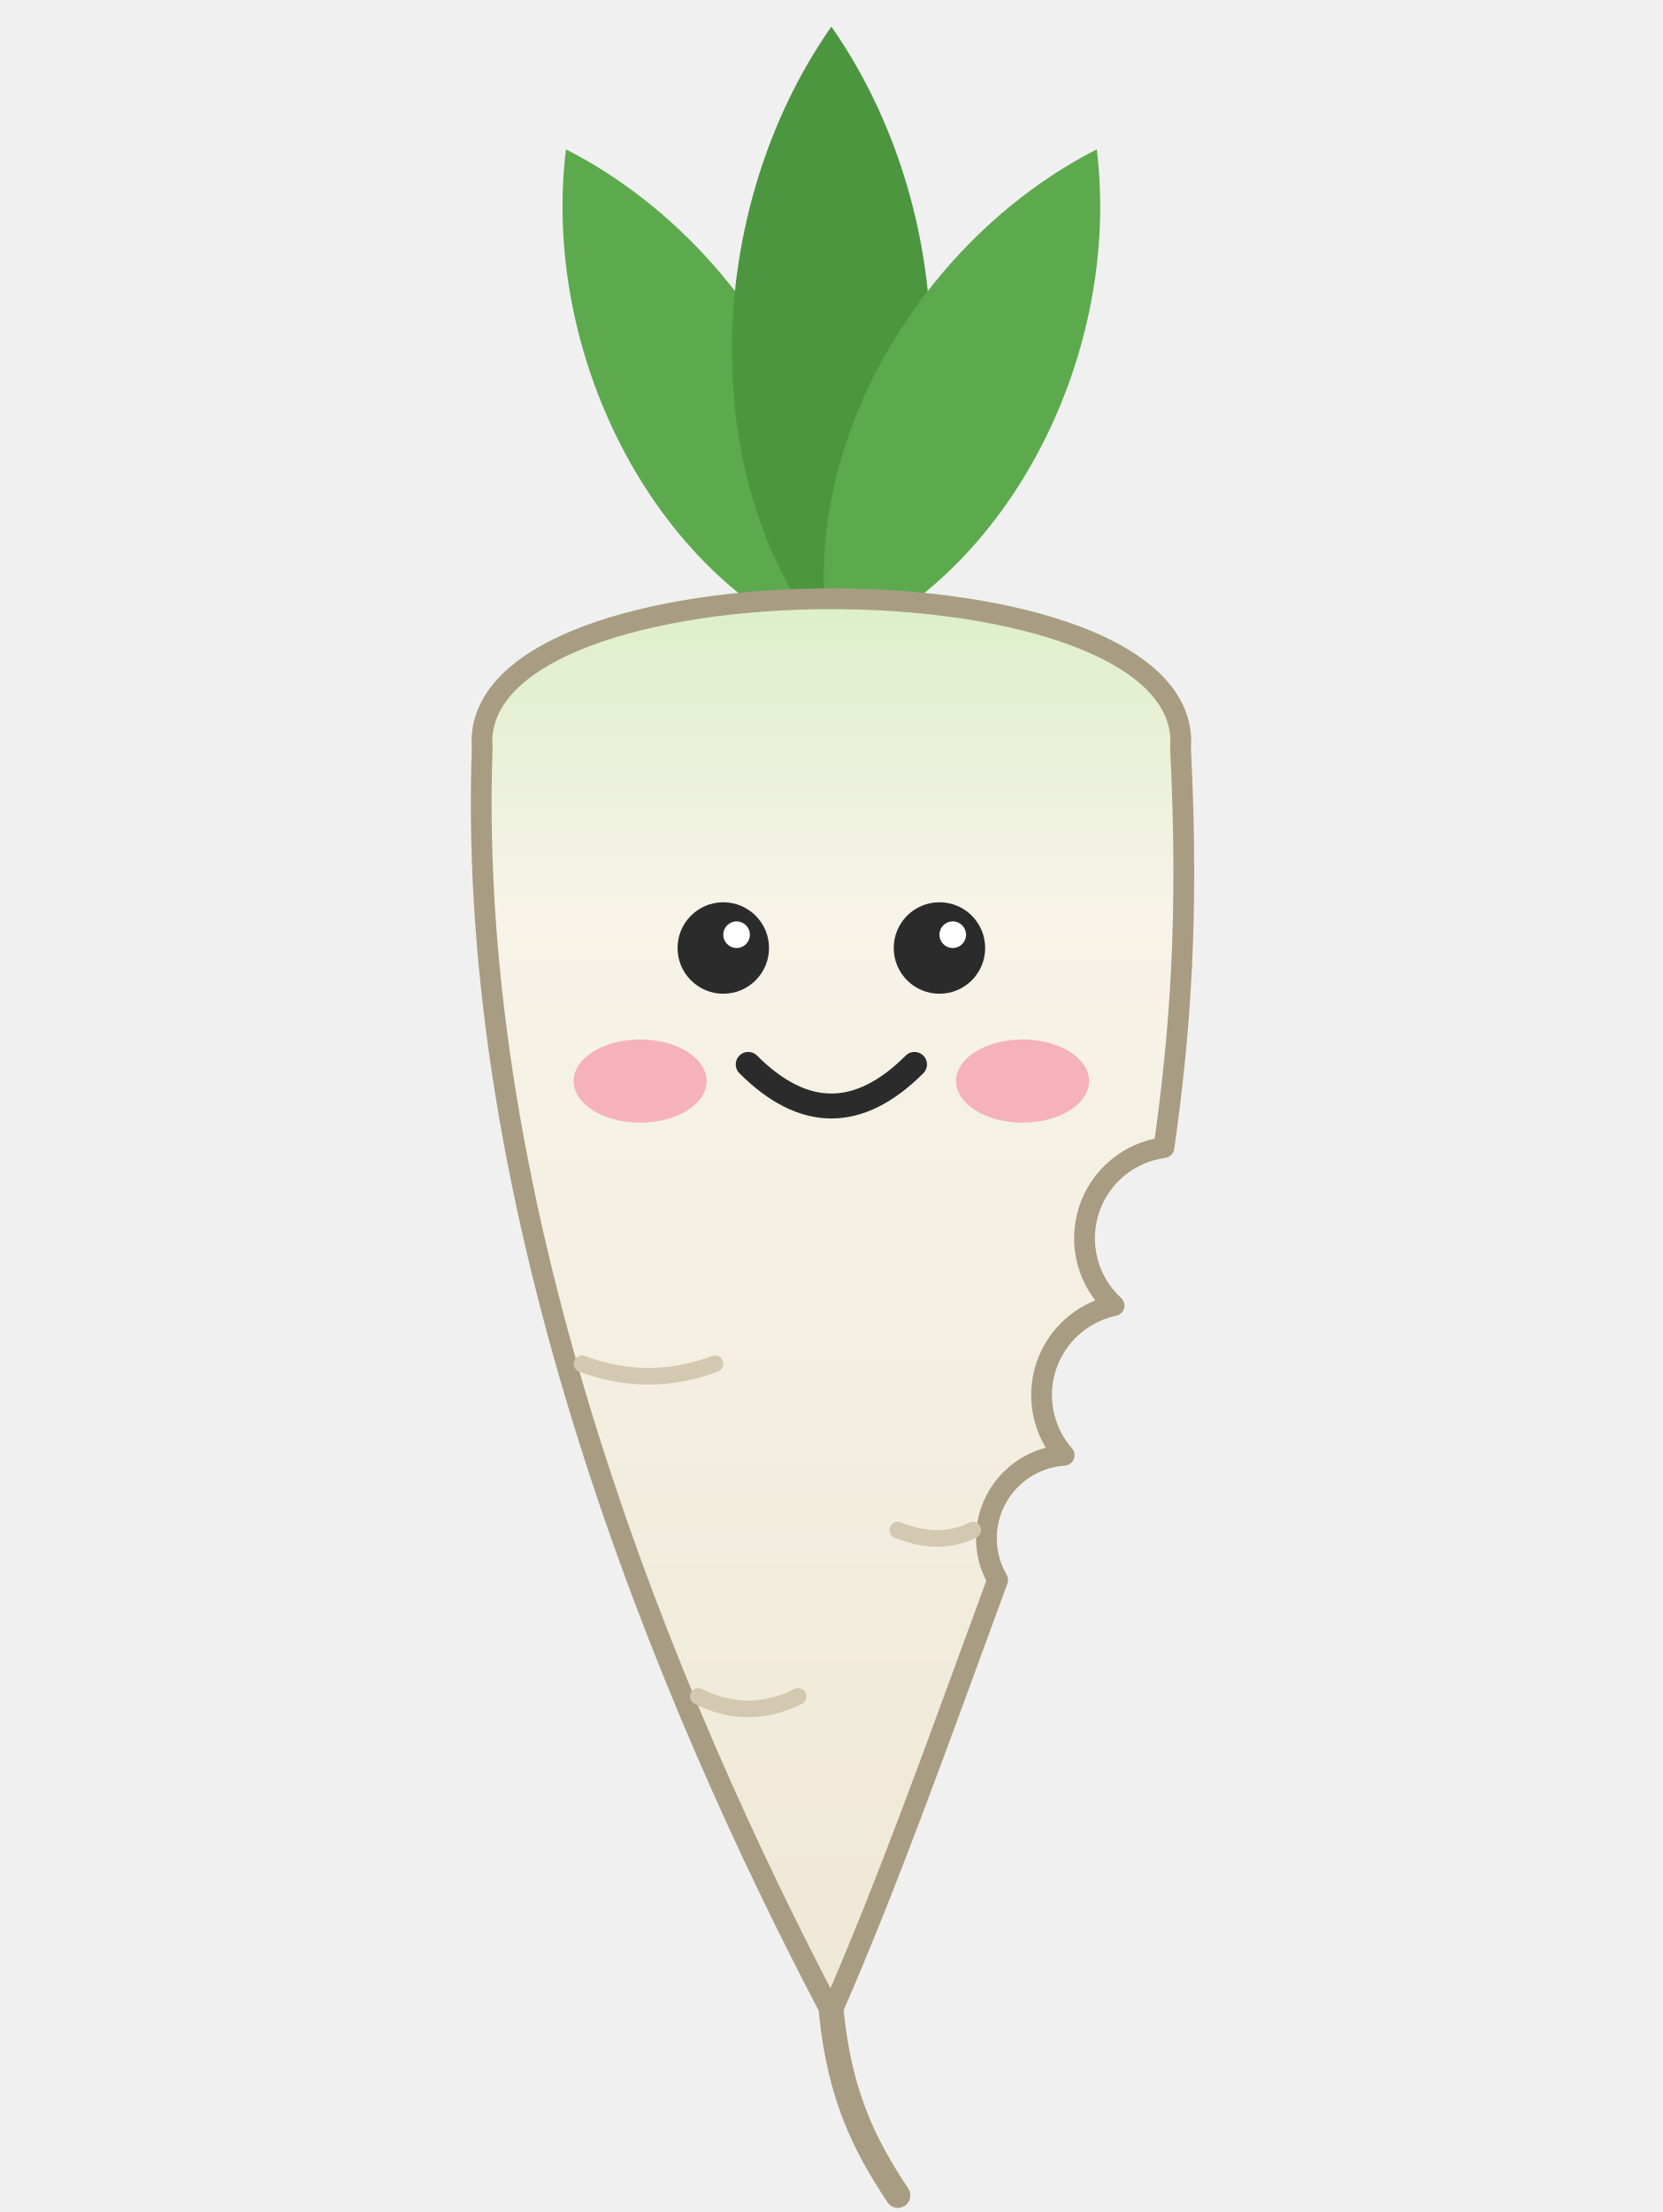
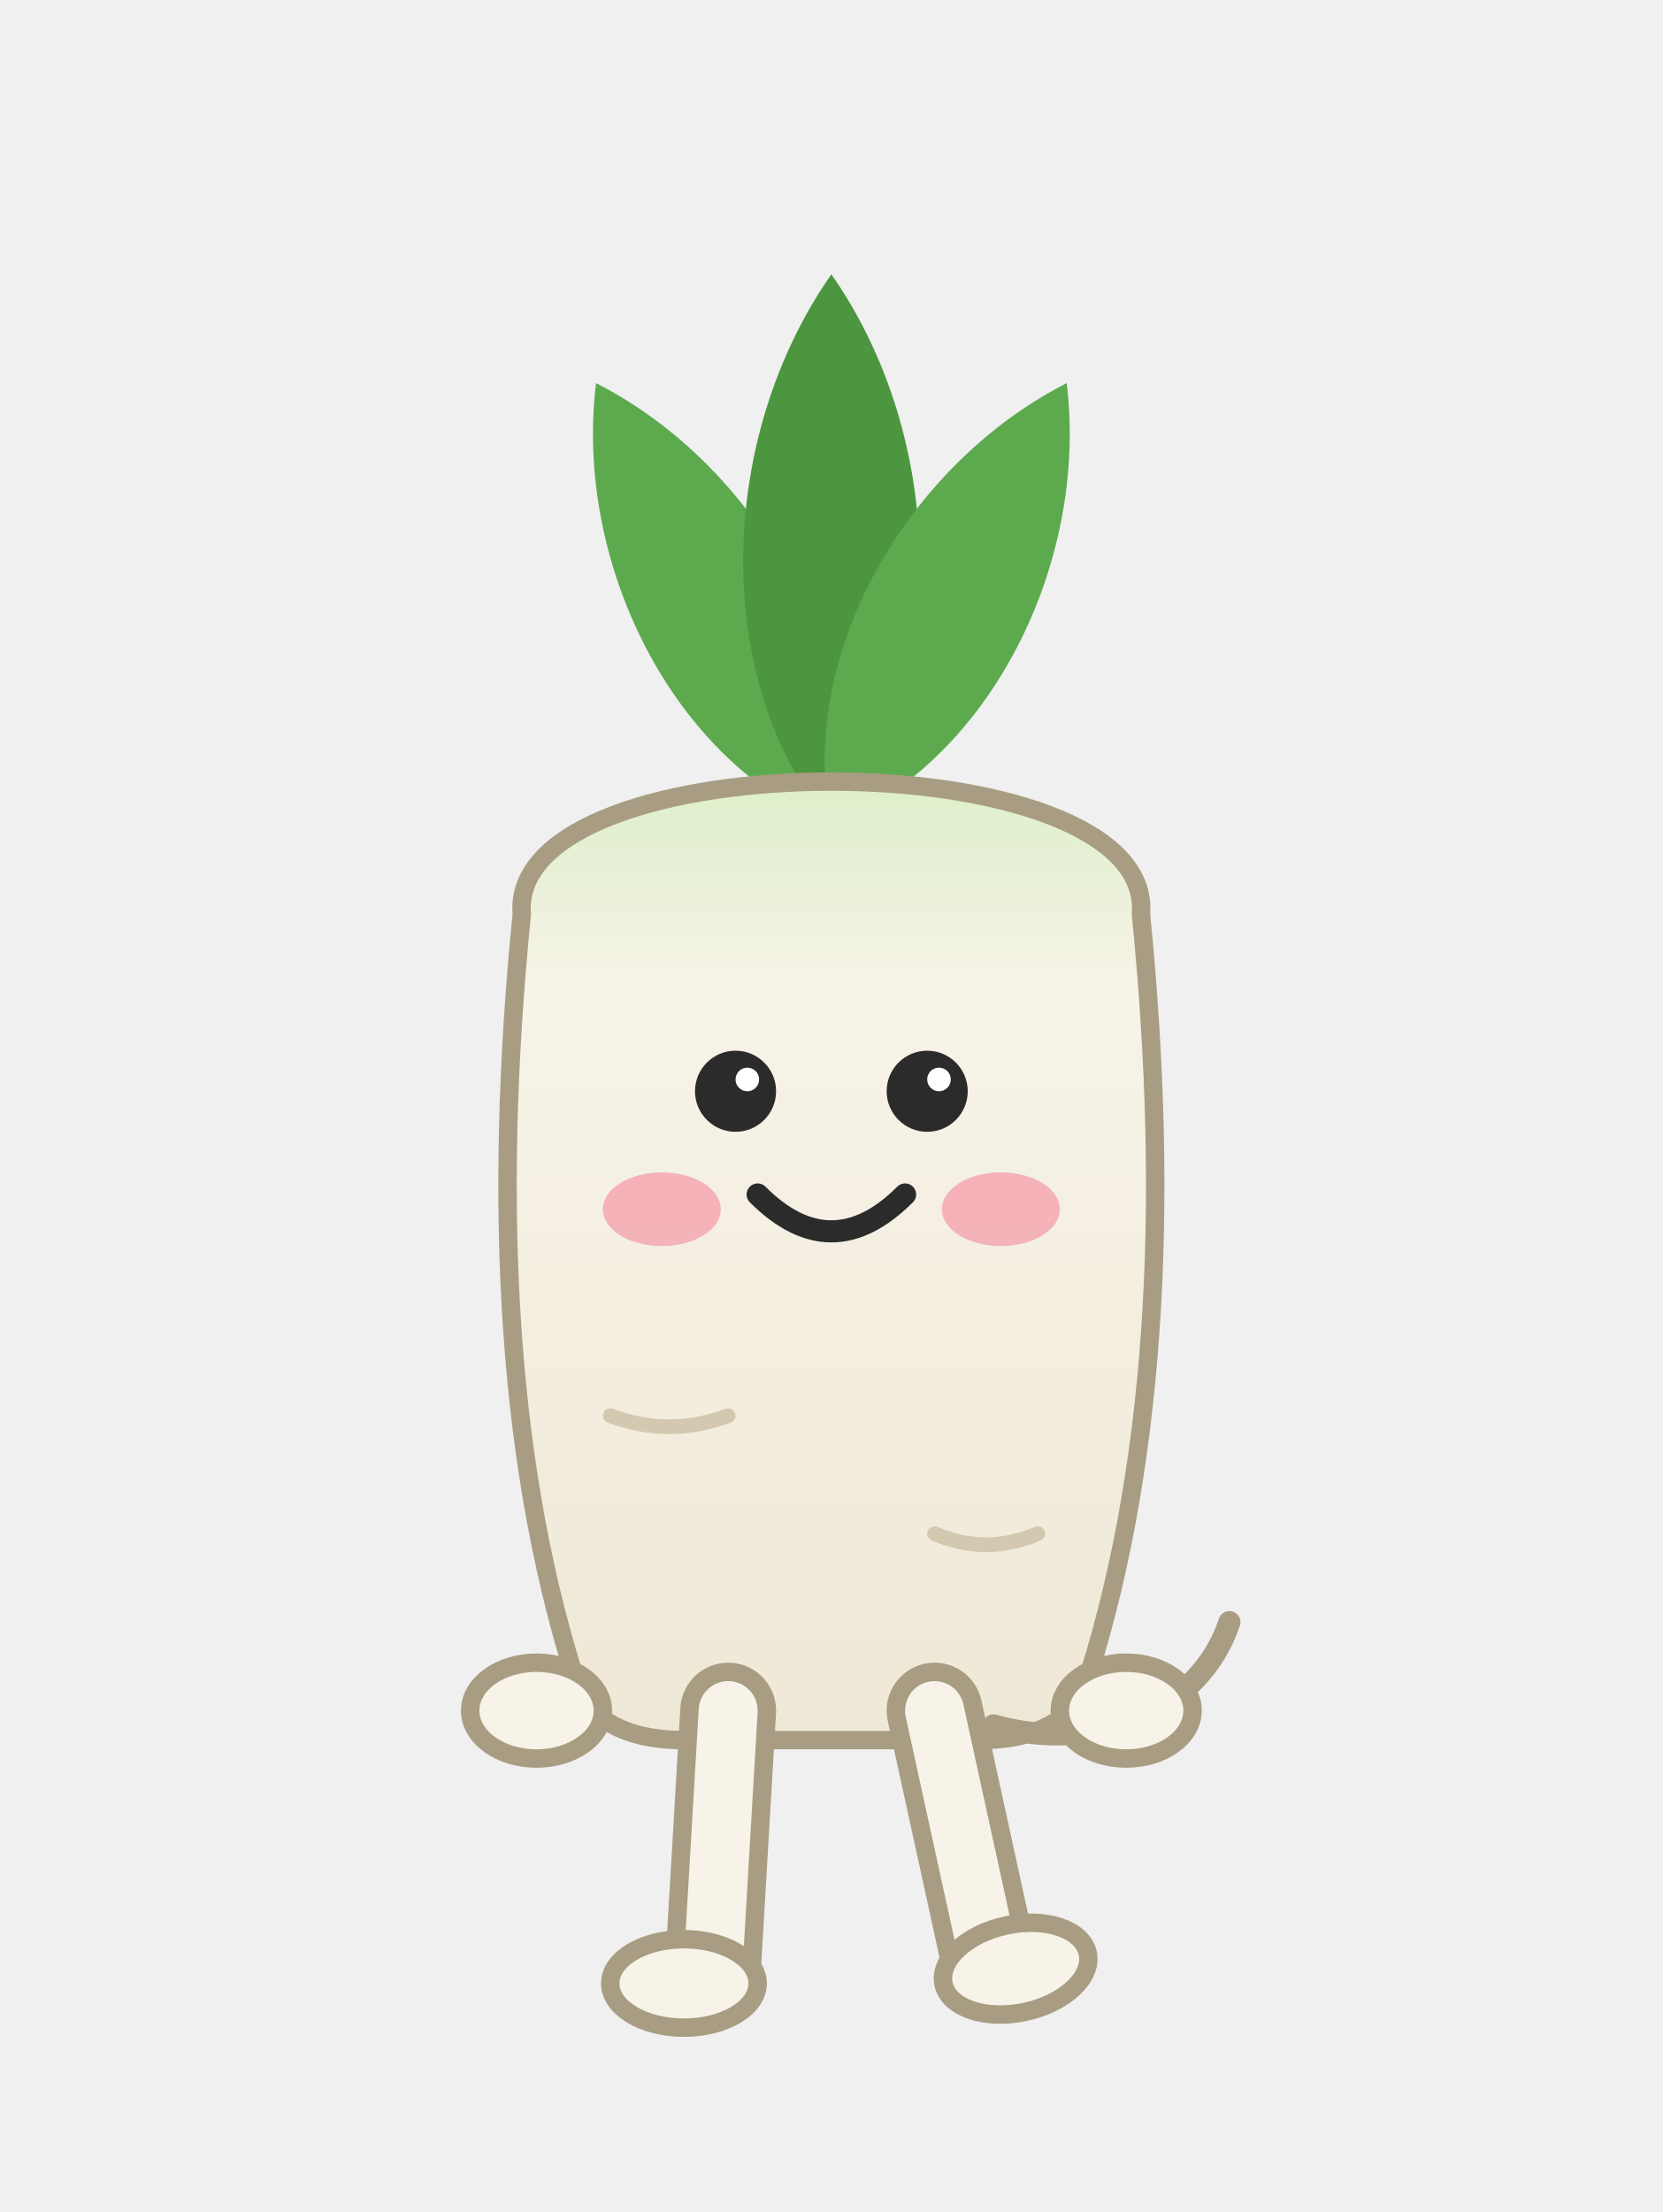
- <svg xmlns="http://www.w3.org/2000/svg" viewBox="0 0 200 266" width="200" height="266" role="img" aria-label="Rettich fresh angebrochen">
+ <svg xmlns="http://www.w3.org/2000/svg" viewBox="0 -34 200 300" width="200" height="266" role="img" aria-label="Rettich fresh angebrochen">
  <defs>
    <linearGradient id="rettichfreshopenedg" x1="0" y1="0" x2="0" y2="1">
      <stop offset="0" stop-color="#DDEFC9" />
      <stop offset="0.22" stop-color="#F7F3E8" />
      <stop offset="1" stop-color="#EFE8D6" />
    </linearGradient>
  </defs>
  <g transform="translate(0,6)">
    <g transform="translate(100,72)">
      <path d="M0,0 C-15,-18 -14,-48 0,-68 C14,-48 15,-18 0,0 Z" fill="#5DAA4E" transform="rotate(-28) scale(1)" />
      <path d="M0,0 C-15,-18 -14,-48 0,-68 C14,-48 15,-18 0,0 Z" fill="#4C9640" transform="rotate(0) scale(1.1)" />
      <path d="M0,0 C-15,-18 -14,-48 0,-68 C14,-48 15,-18 0,0 Z" fill="#5DAA4E" transform="rotate(28) scale(1)" />
    </g>
-     <path d="M58,84 C56,60 144,60 142,84 C143,104 142,118 140,132 A11,11 0 0 0 134,151 A11,11 0 0 0 128,169 A10,10 0 0 0 120,184 C113,203 107,220 100,236 C80,198 56,140 58,84 Z" fill="url(#rettichfreshopenedg)" stroke="#A89D82" stroke-width="2.5" stroke-linejoin="round" />
-     <path d="M100,236 C101,246 104,252 108,258" fill="none" stroke="#A89D82" stroke-width="3" stroke-linecap="round" />
-     <path d="M70,158 Q78,161 86,158 M108,178 Q113,180 117,178 M84,198 Q90,201 96,198" fill="none" stroke="#D3C9B0" stroke-width="2" stroke-linecap="round" />
+     <path d="M58,84 C56,60 144,60 142,84 C146,124 144,160 134,190 Q130,196 120,196 L80,196 Q70,196 66,190 C56,160 54,124 58,84 Z" fill="url(#rettichfreshopenedg)" stroke="#A89D82" stroke-width="2.5" stroke-linejoin="round" />
+     <path d="M122,194 C136,198 150,192 154,180" fill="none" stroke="#A89D82" stroke-width="3" stroke-linecap="round" />
+     <path d="M70,152 Q78,155 86,152 M114,168 Q121,171 128,168" fill="none" stroke="#D3C9B0" stroke-width="2" stroke-linecap="round" />
    <ellipse cx="77" cy="124" rx="8" ry="5" fill="#F4A7B2" opacity="0.85" />
    <ellipse cx="123" cy="124" rx="8" ry="5" fill="#F4A7B2" opacity="0.85" />
    <circle cx="87" cy="108" r="5.5" fill="#2B2B2B" />
    <circle cx="113" cy="108" r="5.5" fill="#2B2B2B" />
    <circle cx="88.6" cy="106.4" r="1.6" fill="#fff" />
    <circle cx="114.6" cy="106.4" r="1.6" fill="#fff" />
    <path d="M90,122 Q100,132 110,122" fill="none" stroke="#2B2B2B" stroke-width="3" stroke-linecap="round" />
+     <path d="M86,192 L84,226" stroke="#A89D82" stroke-width="13" stroke-linecap="round" />
+     <path d="M86,192 L84,226" stroke="#F7F3E8" stroke-width="8" stroke-linecap="round" />
+     <path d="M114,192 L121,224" stroke="#A89D82" stroke-width="13" stroke-linecap="round" />
+     <path d="M114,192 L121,224" stroke="#F7F3E8" stroke-width="8" stroke-linecap="round" />
+     <ellipse cx="80" cy="229" rx="10" ry="6" fill="#F7F3E8" stroke="#A89D82" stroke-width="2.5" stroke-linejoin="round" />
+     <ellipse cx="125" cy="227" rx="10" ry="6" fill="#F7F3E8" stroke="#A89D82" stroke-width="2.5" stroke-linejoin="round" transform="rotate(-12,125,227)" />
+     <ellipse cx="60" cy="192" rx="9" ry="6.5" fill="#F7F3E8" stroke="#A89D82" stroke-width="2.5" stroke-linejoin="round" />
+     <ellipse cx="140" cy="192" rx="9" ry="6.5" fill="#F7F3E8" stroke="#A89D82" stroke-width="2.5" stroke-linejoin="round" />
  </g>
</svg>
